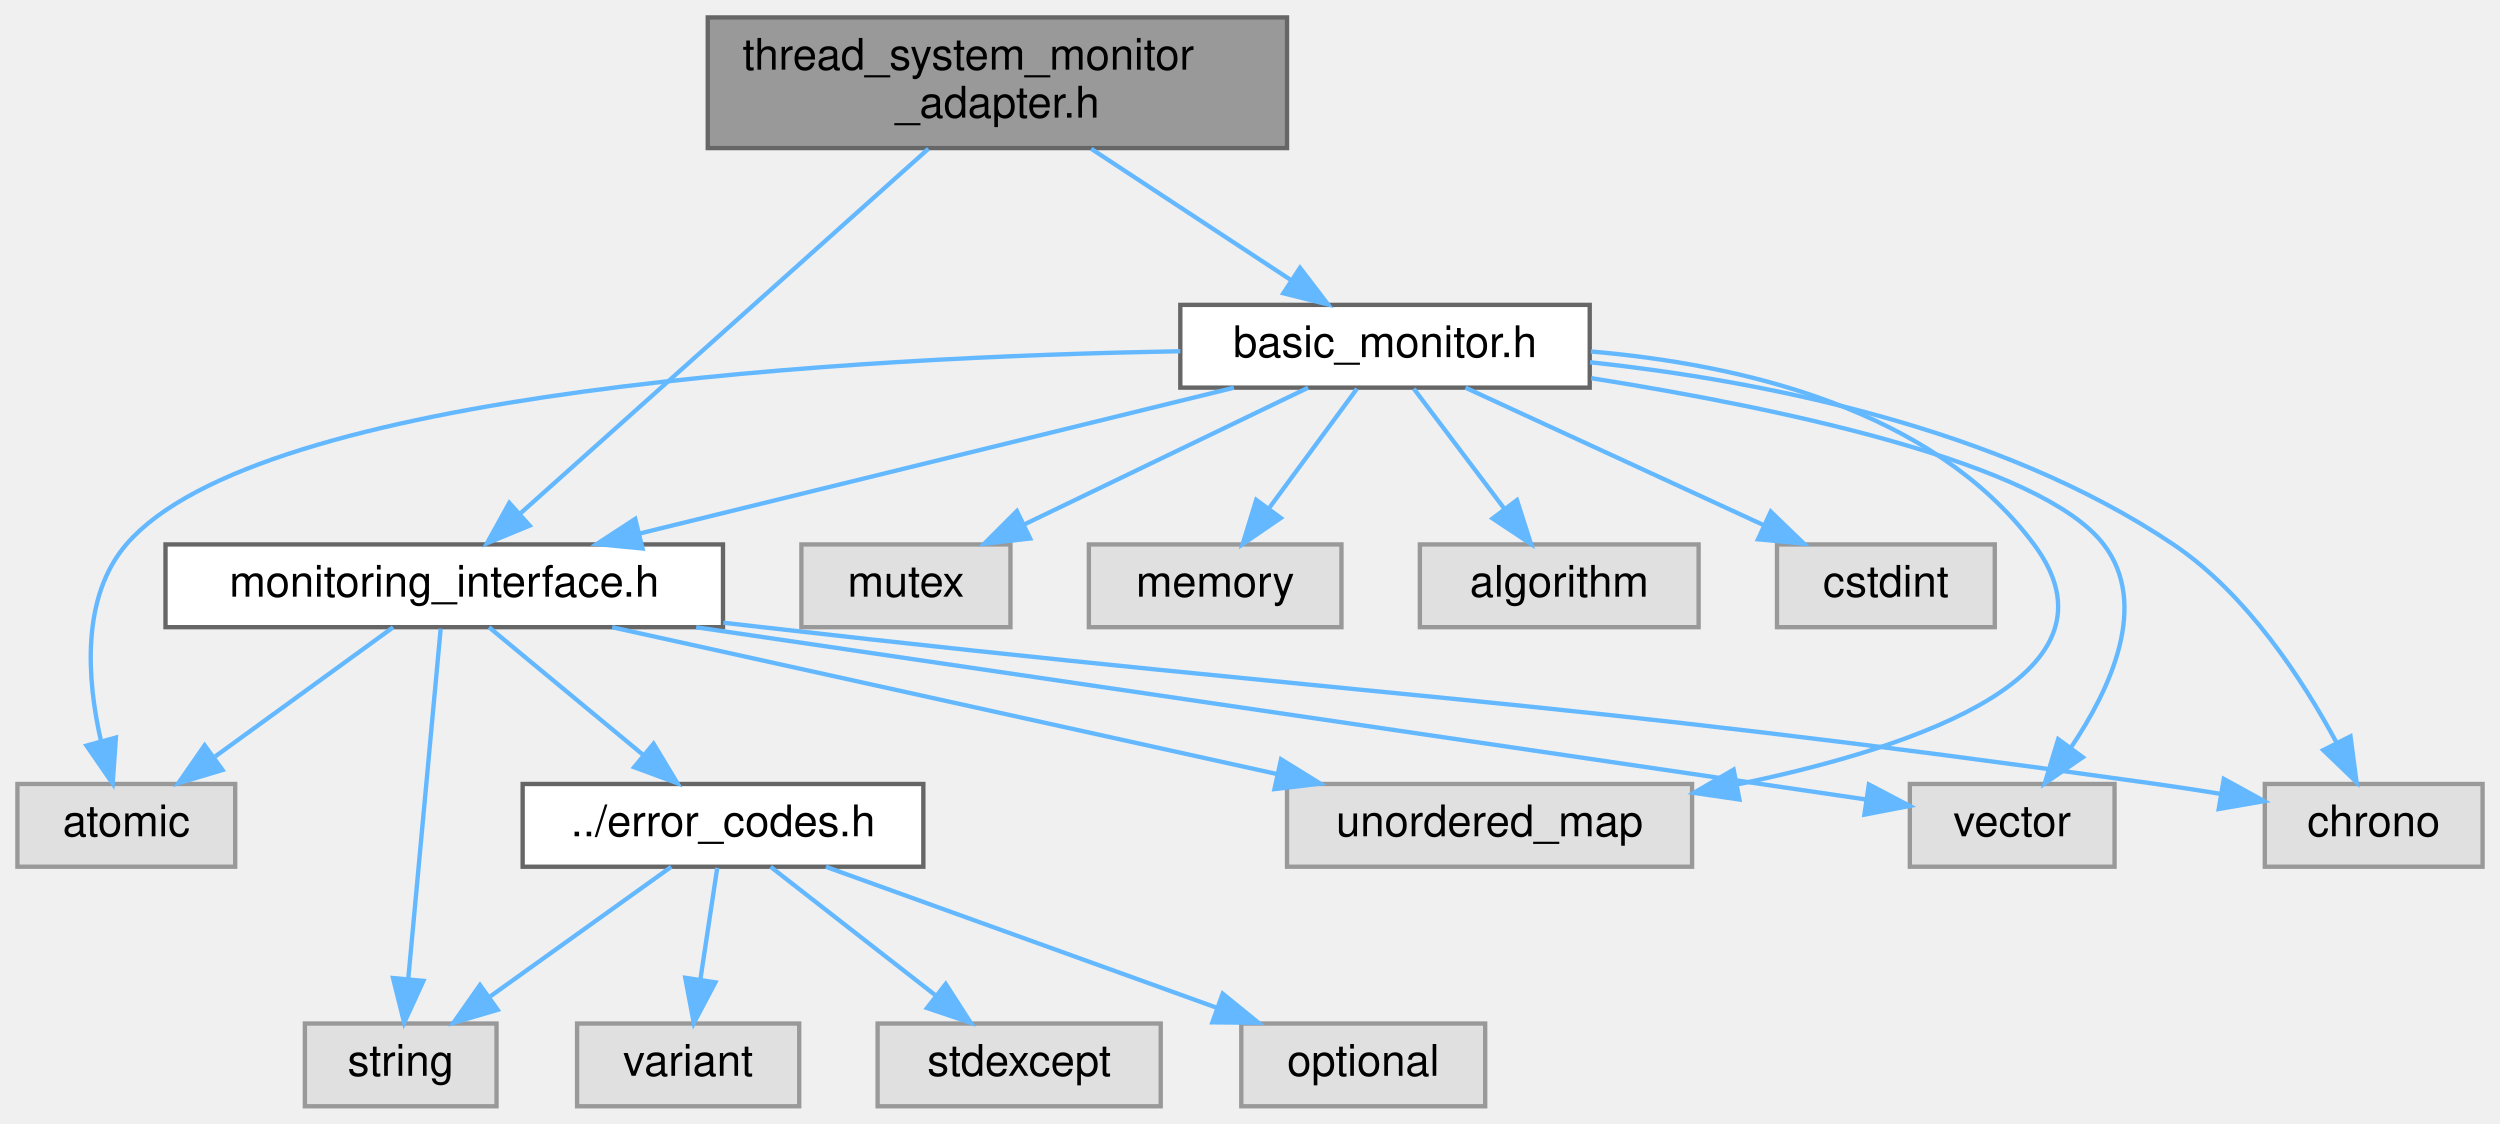
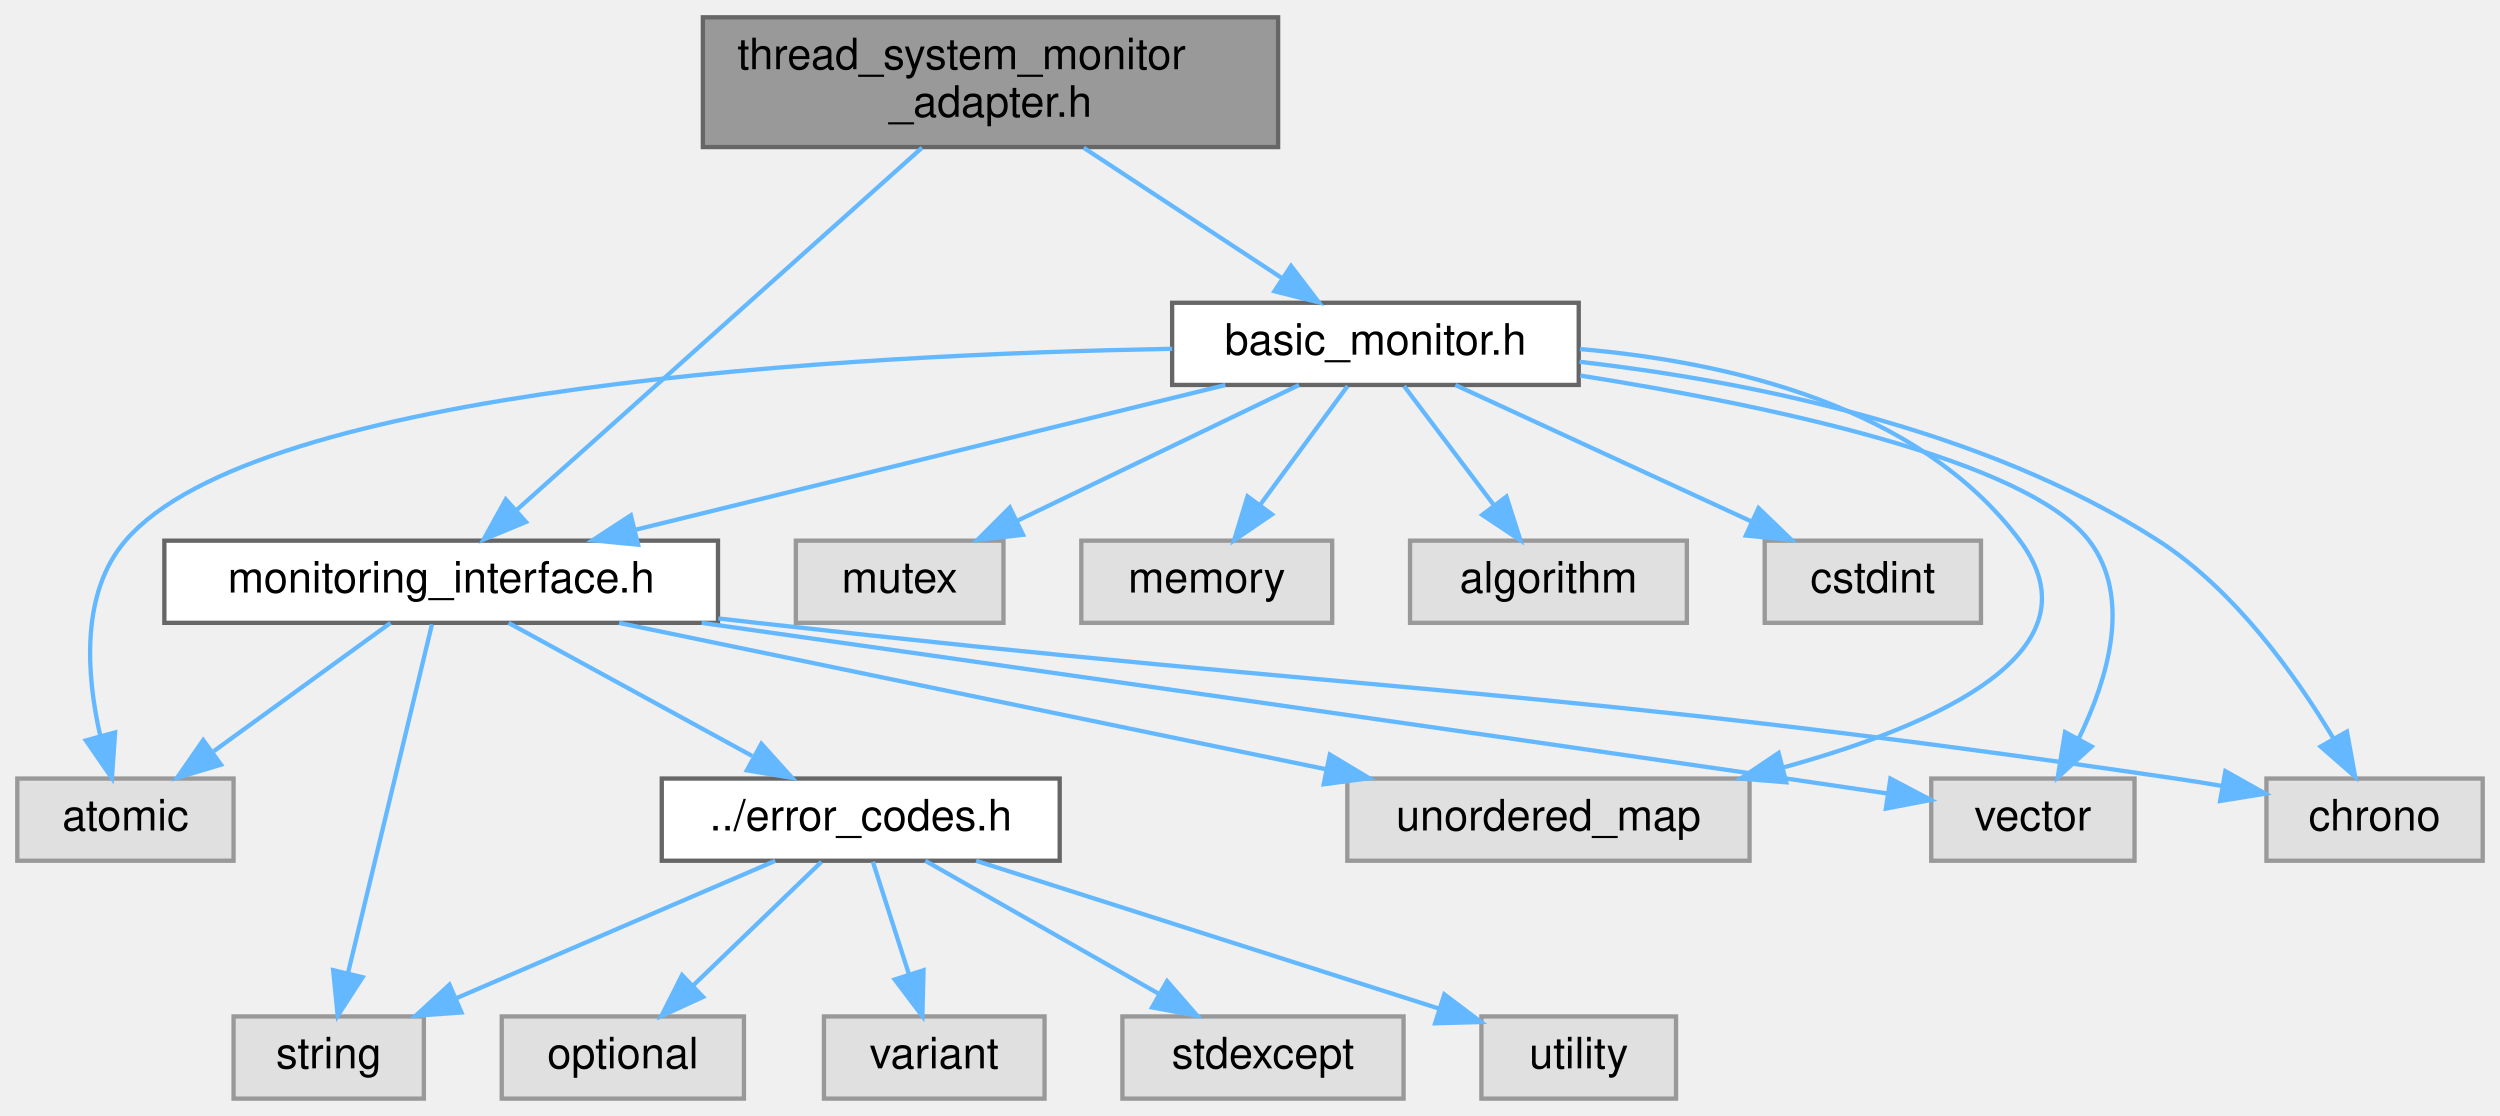
- <svg xmlns="http://www.w3.org/2000/svg" xmlns:xlink="http://www.w3.org/1999/xlink" width="574pt" height="258pt" viewBox="0.00 0.00 574.00 258.00">
+ <svg xmlns="http://www.w3.org/2000/svg" xmlns:xlink="http://www.w3.org/1999/xlink" width="578pt" height="258pt" viewBox="0.00 0.00 578.00 258.00">
  <g id="graph0" class="graph" transform="scale(1 1) rotate(0) translate(4 254)">
    <g id="Node000001" class="node">
      <g id="a_Node000001">
        <a xlink:title="Adapter for thread_system's monitoring capabilities.">
          <polygon fill="#999999" stroke="#666666" points="291.5,-250 158.5,-250 158.5,-220 291.5,-220 291.5,-250" />
          <text text-anchor="start" x="166.5" y="-238" font-family="Helvetica,sans-Serif" font-size="10.00">thread_system_monitor</text>
          <text text-anchor="middle" x="225" y="-227" font-family="Helvetica,sans-Serif" font-size="10.00">_adapter.h</text>
        </a>
      </g>
    </g>
    <g id="Node000002" class="node">
      <g id="a_Node000002">
        <a xlink:href="monitoring__interface_8h.html" target="_top" xlink:title="Abstract interface for monitoring and metrics collection.">
          <polygon fill="white" stroke="#666666" points="162,-129 34,-129 34,-110 162,-110 162,-129" />
          <text text-anchor="middle" x="98" y="-117" font-family="Helvetica,sans-Serif" font-size="10.00">monitoring_interface.h</text>
        </a>
      </g>
    </g>
    <g id="edge1_Node000001_Node000002" class="edge">
      <g id="a_edge1_Node000001_Node000002">
        <a xlink:title=" ">
          <path fill="none" stroke="#63b8ff" d="M209.17,-219.85C185.28,-198.5 140.15,-158.17 115.38,-136.03" />
          <polygon fill="#63b8ff" stroke="#63b8ff" points="117.6,-133.32 107.81,-129.27 112.94,-138.54 117.6,-133.32" />
        </a>
      </g>
    </g>
-     <g id="Node000012" class="node">
-       <g id="a_Node000012">
+     <g id="Node000013" class="node">
+       <g id="a_Node000013">
        <a xlink:href="basic__monitor_8h.html" target="_top" xlink:title="Basic monitoring implementation with no external dependencies.">
          <polygon fill="white" stroke="#666666" points="361,-184 267,-184 267,-165 361,-165 361,-184" />
          <text text-anchor="middle" x="314" y="-172" font-family="Helvetica,sans-Serif" font-size="10.00">basic_monitor.h</text>
        </a>
      </g>
    </g>
-     <g id="edge12_Node000001_Node000012" class="edge">
-       <g id="a_edge12_Node000001_Node000012">
+     <g id="edge13_Node000001_Node000013" class="edge">
+       <g id="a_edge13_Node000001_Node000013">
        <a xlink:title=" ">
          <path fill="none" stroke="#63b8ff" d="M246.54,-219.84C260.47,-210.68 278.53,-198.82 292.45,-189.66" />
          <polygon fill="#63b8ff" stroke="#63b8ff" points="294.49,-192.51 300.92,-184.09 290.65,-186.66 294.49,-192.51" />
        </a>
      </g>
    </g>
    <g id="Node000003" class="node">
      <g id="a_Node000003">
        <a xlink:title=" ">
-           <polygon fill="#e0e0e0" stroke="#999999" points="110,-19 66,-19 66,0 110,0 110,-19" />
-           <text text-anchor="middle" x="88" y="-7" font-family="Helvetica,sans-Serif" font-size="10.00">string</text>
+           <polygon fill="#e0e0e0" stroke="#999999" points="94,-19 50,-19 50,0 94,0 94,-19" />
+           <text text-anchor="middle" x="72" y="-7" font-family="Helvetica,sans-Serif" font-size="10.00">string</text>
        </a>
      </g>
    </g>
    <g id="edge2_Node000002_Node000003" class="edge">
      <g id="a_edge2_Node000002_Node000003">
        <a xlink:title=" ">
-           <path fill="none" stroke="#63b8ff" d="M97.18,-109.66C95.56,-92.17 91.92,-52.8 89.74,-29.27" />
-           <polygon fill="#63b8ff" stroke="#63b8ff" points="93.21,-28.79 88.8,-19.16 86.24,-29.44 93.21,-28.79" />
+           <path fill="none" stroke="#63b8ff" d="M95.87,-109.66C91.64,-92.09 82.1,-52.45 76.44,-28.95" />
+           <polygon fill="#63b8ff" stroke="#63b8ff" points="79.83,-28.06 74.08,-19.16 73.02,-29.7 79.83,-28.06" />
        </a>
      </g>
    </g>
    <g id="Node000004" class="node">
      <g id="a_Node000004">
        <a xlink:title=" ">
-           <polygon fill="#e0e0e0" stroke="#999999" points="384.5,-74 291.5,-74 291.5,-55 384.5,-55 384.5,-74" />
-           <text text-anchor="middle" x="338" y="-62" font-family="Helvetica,sans-Serif" font-size="10.00">unordered_map</text>
+           <polygon fill="#e0e0e0" stroke="#999999" points="400.5,-74 307.5,-74 307.5,-55 400.5,-55 400.5,-74" />
+           <text text-anchor="middle" x="354" y="-62" font-family="Helvetica,sans-Serif" font-size="10.00">unordered_map</text>
        </a>
      </g>
    </g>
    <g id="edge3_Node000002_Node000004" class="edge">
      <g id="a_edge3_Node000002_Node000004">
        <a xlink:title=" ">
-           <path fill="none" stroke="#63b8ff" d="M136.56,-109.98C178.07,-100.82 244.21,-86.21 289.29,-76.26" />
-           <polygon fill="#63b8ff" stroke="#63b8ff" points="290.13,-79.66 299.14,-74.08 288.62,-72.82 290.13,-79.66" />
+           <path fill="none" stroke="#63b8ff" d="M139.13,-109.98C183.6,-100.78 254.55,-86.09 302.65,-76.13" />
+           <polygon fill="#63b8ff" stroke="#63b8ff" points="303.46,-79.54 312.55,-74.08 302.04,-72.68 303.46,-79.54" />
        </a>
      </g>
    </g>
    <g id="Node000005" class="node">
      <g id="a_Node000005">
        <a xlink:title=" ">
-           <polygon fill="#e0e0e0" stroke="#999999" points="481.5,-74 434.5,-74 434.5,-55 481.5,-55 481.5,-74" />
-           <text text-anchor="middle" x="458" y="-62" font-family="Helvetica,sans-Serif" font-size="10.00">vector</text>
+           <polygon fill="#e0e0e0" stroke="#999999" points="489.5,-74 442.5,-74 442.5,-55 489.5,-55 489.5,-74" />
+           <text text-anchor="middle" x="466" y="-62" font-family="Helvetica,sans-Serif" font-size="10.00">vector</text>
        </a>
      </g>
    </g>
    <g id="edge4_Node000002_Node000005" class="edge">
      <g id="a_edge4_Node000002_Node000005">
        <a xlink:title=" ">
-           <path fill="none" stroke="#63b8ff" d="M155.84,-109.98C231.93,-98.78 363.18,-79.46 424.55,-70.42" />
-           <polygon fill="#63b8ff" stroke="#63b8ff" points="425.09,-73.88 434.47,-68.96 424.07,-66.96 425.09,-73.88" />
+           <path fill="none" stroke="#63b8ff" d="M158.22,-109.99C220.88,-101.11 321.84,-86.73 409,-74 416.56,-72.9 424.67,-71.7 432.34,-70.55" />
+           <polygon fill="#63b8ff" stroke="#63b8ff" points="433.06,-73.98 442.43,-69.05 432.02,-67.06 433.06,-73.98" />
        </a>
      </g>
    </g>
    <g id="Node000006" class="node">
      <g id="a_Node000006">
        <a xlink:title=" ">
-           <polygon fill="#e0e0e0" stroke="#999999" points="566,-74 516,-74 516,-55 566,-55 566,-74" />
-           <text text-anchor="middle" x="541" y="-62" font-family="Helvetica,sans-Serif" font-size="10.00">chrono</text>
+           <polygon fill="#e0e0e0" stroke="#999999" points="570,-74 520,-74 520,-55 570,-55 570,-74" />
+           <text text-anchor="middle" x="545" y="-62" font-family="Helvetica,sans-Serif" font-size="10.00">chrono</text>
        </a>
      </g>
    </g>
    <g id="edge5_Node000002_Node000006" class="edge">
      <g id="a_edge5_Node000002_Node000006">
        <a xlink:title=" ">
-           <path fill="none" stroke="#63b8ff" d="M162.09,-111.02C165.1,-110.68 168.08,-110.33 171,-110 313.19,-93.72 349.29,-94 491,-74 495.81,-73.32 500.88,-72.54 505.86,-71.73" />
-           <polygon fill="#63b8ff" stroke="#63b8ff" points="506.58,-75.16 515.86,-70.06 505.42,-68.25 506.58,-75.16" />
+           <path fill="none" stroke="#63b8ff" d="M162.09,-111.01C165.1,-110.67 168.08,-110.33 171,-110 316.72,-93.52 353.91,-95.34 499,-74 502.48,-73.49 506.1,-72.91 509.71,-72.29" />
+           <polygon fill="#63b8ff" stroke="#63b8ff" points="510.51,-75.7 519.75,-70.51 509.29,-68.81 510.51,-75.7" />
        </a>
      </g>
    </g>
    <g id="Node000007" class="node">
      <g id="a_Node000007">
        <a xlink:title=" ">
          <polygon fill="#e0e0e0" stroke="#999999" points="50,-74 0,-74 0,-55 50,-55 50,-74" />
          <text text-anchor="middle" x="25" y="-62" font-family="Helvetica,sans-Serif" font-size="10.00">atomic</text>
        </a>
      </g>
    </g>
    <g id="edge6_Node000002_Node000007" class="edge">
      <g id="a_edge6_Node000002_Node000007">
        <a xlink:title=" ">
          <path fill="none" stroke="#63b8ff" d="M86.27,-109.98C75.27,-102 58.58,-89.88 45.4,-80.31" />
          <polygon fill="#63b8ff" stroke="#63b8ff" points="47.09,-77.21 36.94,-74.17 42.98,-82.88 47.09,-77.21" />
        </a>
      </g>
    </g>
    <g id="Node000008" class="node">
      <g id="a_Node000008">
        <a xlink:href="error__codes_8h.html" target="_top" xlink:title=" ">
-           <polygon fill="white" stroke="#666666" points="208,-74 116,-74 116,-55 208,-55 208,-74" />
-           <text text-anchor="middle" x="162" y="-62" font-family="Helvetica,sans-Serif" font-size="10.00">../error_codes.h</text>
+           <polygon fill="white" stroke="#666666" points="241,-74 149,-74 149,-55 241,-55 241,-74" />
+           <text text-anchor="middle" x="195" y="-62" font-family="Helvetica,sans-Serif" font-size="10.00">../error_codes.h</text>
        </a>
      </g>
    </g>
    <g id="edge7_Node000002_Node000008" class="edge">
      <g id="a_edge7_Node000002_Node000008">
        <a xlink:title=" ">
-           <path fill="none" stroke="#63b8ff" d="M108.28,-109.98C117.84,-102.07 132.28,-90.11 143.78,-80.58" />
-           <polygon fill="#63b8ff" stroke="#63b8ff" points="146.06,-83.24 151.53,-74.17 141.6,-77.85 146.06,-83.24" />
+           <path fill="none" stroke="#63b8ff" d="M113.58,-109.98C128.77,-101.69 152.1,-88.94 169.9,-79.22" />
+           <polygon fill="#63b8ff" stroke="#63b8ff" points="172.03,-82.04 179.13,-74.17 168.68,-75.89 172.03,-82.04" />
        </a>
      </g>
    </g>
    <g id="edge8_Node000008_Node000003" class="edge">
      <g id="a_edge8_Node000008_Node000003">
        <a xlink:title=" ">
-           <path fill="none" stroke="#63b8ff" d="M150.11,-54.98C138.85,-46.92 121.71,-34.65 108.29,-25.03" />
-           <polygon fill="#63b8ff" stroke="#63b8ff" points="110.27,-22.15 100.11,-19.17 106.2,-27.84 110.27,-22.15" />
+           <path fill="none" stroke="#63b8ff" d="M175.24,-54.98C155.27,-46.38 124.2,-32.99 101.35,-23.15" />
+           <polygon fill="#63b8ff" stroke="#63b8ff" points="102.69,-19.91 92.12,-19.17 99.92,-26.34 102.69,-19.91" />
        </a>
      </g>
    </g>
    <g id="Node000009" class="node">
      <g id="a_Node000009">
        <a xlink:title=" ">
-           <polygon fill="#e0e0e0" stroke="#999999" points="262.5,-19 197.5,-19 197.5,0 262.5,0 262.5,-19" />
-           <text text-anchor="middle" x="230" y="-7" font-family="Helvetica,sans-Serif" font-size="10.00">stdexcept</text>
+           <polygon fill="#e0e0e0" stroke="#999999" points="320.5,-19 255.5,-19 255.5,0 320.5,0 320.5,-19" />
+           <text text-anchor="middle" x="288" y="-7" font-family="Helvetica,sans-Serif" font-size="10.00">stdexcept</text>
        </a>
      </g>
    </g>
    <g id="edge9_Node000008_Node000009" class="edge">
      <g id="a_edge9_Node000008_Node000009">
        <a xlink:title=" ">
-           <path fill="none" stroke="#63b8ff" d="M172.93,-54.98C183.08,-47.07 198.42,-35.11 210.65,-25.58" />
-           <polygon fill="#63b8ff" stroke="#63b8ff" points="213.14,-28.08 218.88,-19.17 208.84,-22.56 213.14,-28.08" />
+           <path fill="none" stroke="#63b8ff" d="M209.94,-54.98C224.5,-46.69 246.87,-33.94 263.93,-24.22" />
+           <polygon fill="#63b8ff" stroke="#63b8ff" points="265.83,-27.16 272.79,-19.17 262.36,-21.08 265.83,-27.16" />
        </a>
      </g>
    </g>
    <g id="Node000010" class="node">
      <g id="a_Node000010">
        <a xlink:title=" ">
-           <polygon fill="#e0e0e0" stroke="#999999" points="337,-19 281,-19 281,0 337,0 337,-19" />
-           <text text-anchor="middle" x="309" y="-7" font-family="Helvetica,sans-Serif" font-size="10.00">optional</text>
+           <polygon fill="#e0e0e0" stroke="#999999" points="383.5,-19 338.5,-19 338.5,0 383.5,0 383.5,-19" />
+           <text text-anchor="middle" x="361" y="-7" font-family="Helvetica,sans-Serif" font-size="10.00">utility</text>
        </a>
      </g>
    </g>
    <g id="edge10_Node000008_Node000010" class="edge">
      <g id="a_edge10_Node000008_Node000010">
        <a xlink:title=" ">
-           <path fill="none" stroke="#63b8ff" d="M185.62,-54.98C209.9,-46.23 247.95,-32.51 275.37,-22.62" />
-           <polygon fill="#63b8ff" stroke="#63b8ff" points="276.73,-25.85 284.95,-19.17 274.36,-19.27 276.73,-25.85" />
+           <path fill="none" stroke="#63b8ff" d="M221.67,-54.98C250.86,-45.66 297.66,-30.72 328.86,-20.76" />
+           <polygon fill="#63b8ff" stroke="#63b8ff" points="329.93,-24.09 338.4,-17.72 327.8,-17.42 329.93,-24.09" />
        </a>
      </g>
    </g>
    <g id="Node000011" class="node">
      <g id="a_Node000011">
        <a xlink:title=" ">
-           <polygon fill="#e0e0e0" stroke="#999999" points="179.5,-19 128.5,-19 128.5,0 179.5,0 179.5,-19" />
-           <text text-anchor="middle" x="154" y="-7" font-family="Helvetica,sans-Serif" font-size="10.00">variant</text>
+           <polygon fill="#e0e0e0" stroke="#999999" points="168,-19 112,-19 112,0 168,0 168,-19" />
+           <text text-anchor="middle" x="140" y="-7" font-family="Helvetica,sans-Serif" font-size="10.00">optional</text>
        </a>
      </g>
    </g>
    <g id="edge11_Node000008_Node000011" class="edge">
      <g id="a_edge11_Node000008_Node000011">
        <a xlink:title=" ">
-           <path fill="none" stroke="#63b8ff" d="M160.68,-54.75C159.63,-47.8 158.13,-37.85 156.81,-29.13" />
-           <polygon fill="#63b8ff" stroke="#63b8ff" points="160.25,-28.45 155.3,-19.09 153.33,-29.5 160.25,-28.45" />
-         </a>
-       </g>
-     </g>
-     <g id="edge13_Node000012_Node000002" class="edge">
-       <g id="a_edge13_Node000012_Node000002">
+           <path fill="none" stroke="#63b8ff" d="M185.92,-54.75C177.91,-47.03 166.04,-35.6 156.38,-26.28" />
+           <polygon fill="#63b8ff" stroke="#63b8ff" points="158.54,-23.51 148.91,-19.09 153.69,-28.55 158.54,-23.51" />
+         </a>
+       </g>
+     </g>
+     <g id="Node000012" class="node">
+       <g id="a_Node000012">
+         <a xlink:title=" ">
+           <polygon fill="#e0e0e0" stroke="#999999" points="237.5,-19 186.5,-19 186.5,0 237.5,0 237.5,-19" />
+           <text text-anchor="middle" x="212" y="-7" font-family="Helvetica,sans-Serif" font-size="10.00">variant</text>
+         </a>
+       </g>
+     </g>
+     <g id="edge12_Node000008_Node000012" class="edge">
+       <g id="a_edge12_Node000008_Node000012">
+         <a xlink:title=" ">
+           <path fill="none" stroke="#63b8ff" d="M197.81,-54.75C200.06,-47.72 203.3,-37.62 206.12,-28.84" />
+           <polygon fill="#63b8ff" stroke="#63b8ff" points="209.52,-29.68 209.25,-19.09 202.86,-27.54 209.52,-29.68" />
+         </a>
+       </g>
+     </g>
+     <g id="edge14_Node000013_Node000002" class="edge">
+       <g id="a_edge14_Node000013_Node000002">
        <a xlink:title=" ">
          <path fill="none" stroke="#63b8ff" d="M279.3,-164.98C242.25,-155.89 183.41,-141.46 142.87,-131.51" />
          <polygon fill="#63b8ff" stroke="#63b8ff" points="143.52,-128.07 132.98,-129.08 141.85,-134.86 143.52,-128.07" />
        </a>
      </g>
    </g>
-     <g id="edge18_Node000012_Node000004" class="edge">
-       <g id="a_edge18_Node000012_Node000004">
-         <a xlink:title=" ">
-           <path fill="none" stroke="#63b8ff" d="M361.27,-173.3C395.53,-170.36 439.77,-160.18 463,-129 484.99,-99.48 437.38,-82.68 394.73,-73.87" />
-           <polygon fill="#63b8ff" stroke="#63b8ff" points="395.37,-70.43 384.89,-71.96 394.04,-77.3 395.37,-70.43" />
-         </a>
-       </g>
-     </g>
-     <g id="edge17_Node000012_Node000005" class="edge">
-       <g id="a_edge17_Node000012_Node000005">
-         <a xlink:title=" ">
-           <path fill="none" stroke="#63b8ff" d="M361.35,-167.17C404.86,-160.28 464.7,-147.67 479,-129 489.54,-115.24 480.65,-95.93 471.4,-82.23" />
-           <polygon fill="#63b8ff" stroke="#63b8ff" points="474.21,-80.14 465.47,-74.14 468.56,-84.28 474.21,-80.14" />
-         </a>
-       </g>
-     </g>
-     <g id="edge19_Node000012_Node000006" class="edge">
-       <g id="a_edge19_Node000012_Node000006">
-         <a xlink:title=" ">
-           <path fill="none" stroke="#63b8ff" d="M361.08,-170.83C399.88,-166.65 454.87,-156.01 495,-129 511.88,-117.64 524.73,-97.89 532.51,-83.43" />
-           <polygon fill="#63b8ff" stroke="#63b8ff" points="535.67,-84.93 537.06,-74.42 529.42,-81.77 535.67,-84.93" />
-         </a>
-       </g>
-     </g>
-     <g id="edge16_Node000012_Node000007" class="edge">
-       <g id="a_edge16_Node000012_Node000007">
+     <g id="edge19_Node000013_Node000004" class="edge">
+       <g id="a_edge19_Node000013_Node000004">
+         <a xlink:title=" ">
+           <path fill="none" stroke="#63b8ff" d="M361.27,-173.3C395.53,-170.36 439.77,-160.18 463,-129 481.96,-103.56 444.55,-86.57 408.5,-76.62" />
+           <polygon fill="#63b8ff" stroke="#63b8ff" points="408.97,-73.13 398.41,-74 407.21,-79.91 408.97,-73.13" />
+         </a>
+       </g>
+     </g>
+     <g id="edge18_Node000013_Node000005" class="edge">
+       <g id="a_edge18_Node000013_Node000005">
+         <a xlink:title=" ">
+           <path fill="none" stroke="#63b8ff" d="M361.35,-167.17C404.86,-160.28 464.7,-147.67 479,-129 489.02,-115.92 483.32,-97.02 476.61,-83.24" />
+           <polygon fill="#63b8ff" stroke="#63b8ff" points="479.59,-81.4 471.75,-74.27 473.44,-84.73 479.59,-81.4" />
+         </a>
+       </g>
+     </g>
+     <g id="edge20_Node000013_Node000006" class="edge">
+       <g id="a_edge20_Node000013_Node000006">
+         <a xlink:title=" ">
+           <path fill="none" stroke="#63b8ff" d="M361.19,-170.36C399.8,-165.91 454.47,-155.12 495,-129 512.63,-117.64 526.72,-97.89 535.39,-83.43" />
+           <polygon fill="#63b8ff" stroke="#63b8ff" points="538.61,-84.85 540.51,-74.42 532.53,-81.39 538.61,-84.85" />
+         </a>
+       </g>
+     </g>
+     <g id="edge17_Node000013_Node000007" class="edge">
+       <g id="a_edge17_Node000013_Node000007">
        <a xlink:title=" ">
          <path fill="none" stroke="#63b8ff" d="M267,-173.36C193.25,-172.03 55.61,-164.69 25,-129 14.58,-116.85 15.98,-98.06 19.14,-84.06" />
          <polygon fill="#63b8ff" stroke="#63b8ff" points="22.61,-84.66 21.87,-74.09 15.86,-82.81 22.61,-84.66" />
        </a>
      </g>
    </g>
-     <g id="Node000013" class="node">
-       <g id="a_Node000013">
+     <g id="Node000014" class="node">
+       <g id="a_Node000014">
        <a xlink:title=" ">
          <polygon fill="#e0e0e0" stroke="#999999" points="228,-129 180,-129 180,-110 228,-110 228,-129" />
          <text text-anchor="middle" x="204" y="-117" font-family="Helvetica,sans-Serif" font-size="10.00">mutex</text>
        </a>
      </g>
    </g>
-     <g id="edge14_Node000012_Node000013" class="edge">
-       <g id="a_edge14_Node000012_Node000013">
+     <g id="edge15_Node000013_Node000014" class="edge">
+       <g id="a_edge15_Node000013_Node000014">
        <a xlink:title=" ">
          <path fill="none" stroke="#63b8ff" d="M296.33,-164.98C278.71,-156.5 251.42,-143.35 231.07,-133.54" />
          <polygon fill="#63b8ff" stroke="#63b8ff" points="232.52,-130.36 221.99,-129.17 229.48,-136.66 232.52,-130.36" />
        </a>
      </g>
    </g>
-     <g id="Node000014" class="node">
-       <g id="a_Node000014">
+     <g id="Node000015" class="node">
+       <g id="a_Node000015">
        <a xlink:title=" ">
          <polygon fill="#e0e0e0" stroke="#999999" points="304,-129 246,-129 246,-110 304,-110 304,-129" />
          <text text-anchor="middle" x="275" y="-117" font-family="Helvetica,sans-Serif" font-size="10.00">memory</text>
        </a>
      </g>
    </g>
-     <g id="edge15_Node000012_Node000014" class="edge">
-       <g id="a_edge15_Node000012_Node000014">
+     <g id="edge16_Node000013_Node000015" class="edge">
+       <g id="a_edge16_Node000013_Node000015">
        <a xlink:title=" ">
          <path fill="none" stroke="#63b8ff" d="M307.56,-164.75C302.11,-157.34 294.14,-146.5 287.44,-137.41" />
          <polygon fill="#63b8ff" stroke="#63b8ff" points="290.07,-135.07 281.32,-129.09 284.43,-139.22 290.07,-135.07" />
        </a>
      </g>
    </g>
-     <g id="Node000015" class="node">
-       <g id="a_Node000015">
+     <g id="Node000016" class="node">
+       <g id="a_Node000016">
        <a xlink:title=" ">
          <polygon fill="#e0e0e0" stroke="#999999" points="386,-129 322,-129 322,-110 386,-110 386,-129" />
          <text text-anchor="middle" x="354" y="-117" font-family="Helvetica,sans-Serif" font-size="10.00">algorithm</text>
        </a>
      </g>
    </g>
-     <g id="edge20_Node000012_Node000015" class="edge">
-       <g id="a_edge20_Node000012_Node000015">
+     <g id="edge21_Node000013_Node000016" class="edge">
+       <g id="a_edge21_Node000013_Node000016">
        <a xlink:title=" ">
          <path fill="none" stroke="#63b8ff" d="M320.61,-164.75C326.26,-157.26 334.54,-146.28 341.45,-137.13" />
          <polygon fill="#63b8ff" stroke="#63b8ff" points="344.29,-139.18 347.52,-129.09 338.7,-134.96 344.29,-139.18" />
        </a>
      </g>
    </g>
-     <g id="Node000016" class="node">
-       <g id="a_Node000016">
+     <g id="Node000017" class="node">
+       <g id="a_Node000017">
        <a xlink:title=" ">
          <polygon fill="#e0e0e0" stroke="#999999" points="454,-129 404,-129 404,-110 454,-110 454,-129" />
          <text text-anchor="middle" x="429" y="-117" font-family="Helvetica,sans-Serif" font-size="10.00">cstdint</text>
        </a>
      </g>
    </g>
-     <g id="edge21_Node000012_Node000016" class="edge">
-       <g id="a_edge21_Node000012_Node000016">
+     <g id="edge22_Node000013_Node000017" class="edge">
+       <g id="a_edge22_Node000013_Node000017">
        <a xlink:title=" ">
          <path fill="none" stroke="#63b8ff" d="M332.48,-164.98C350.98,-156.46 379.68,-143.23 400.98,-133.41" />
          <polygon fill="#63b8ff" stroke="#63b8ff" points="402.57,-136.53 410.19,-129.17 399.64,-130.18 402.57,-136.53" />
        </a>
      </g>
    </g>
  </g>
</svg>
